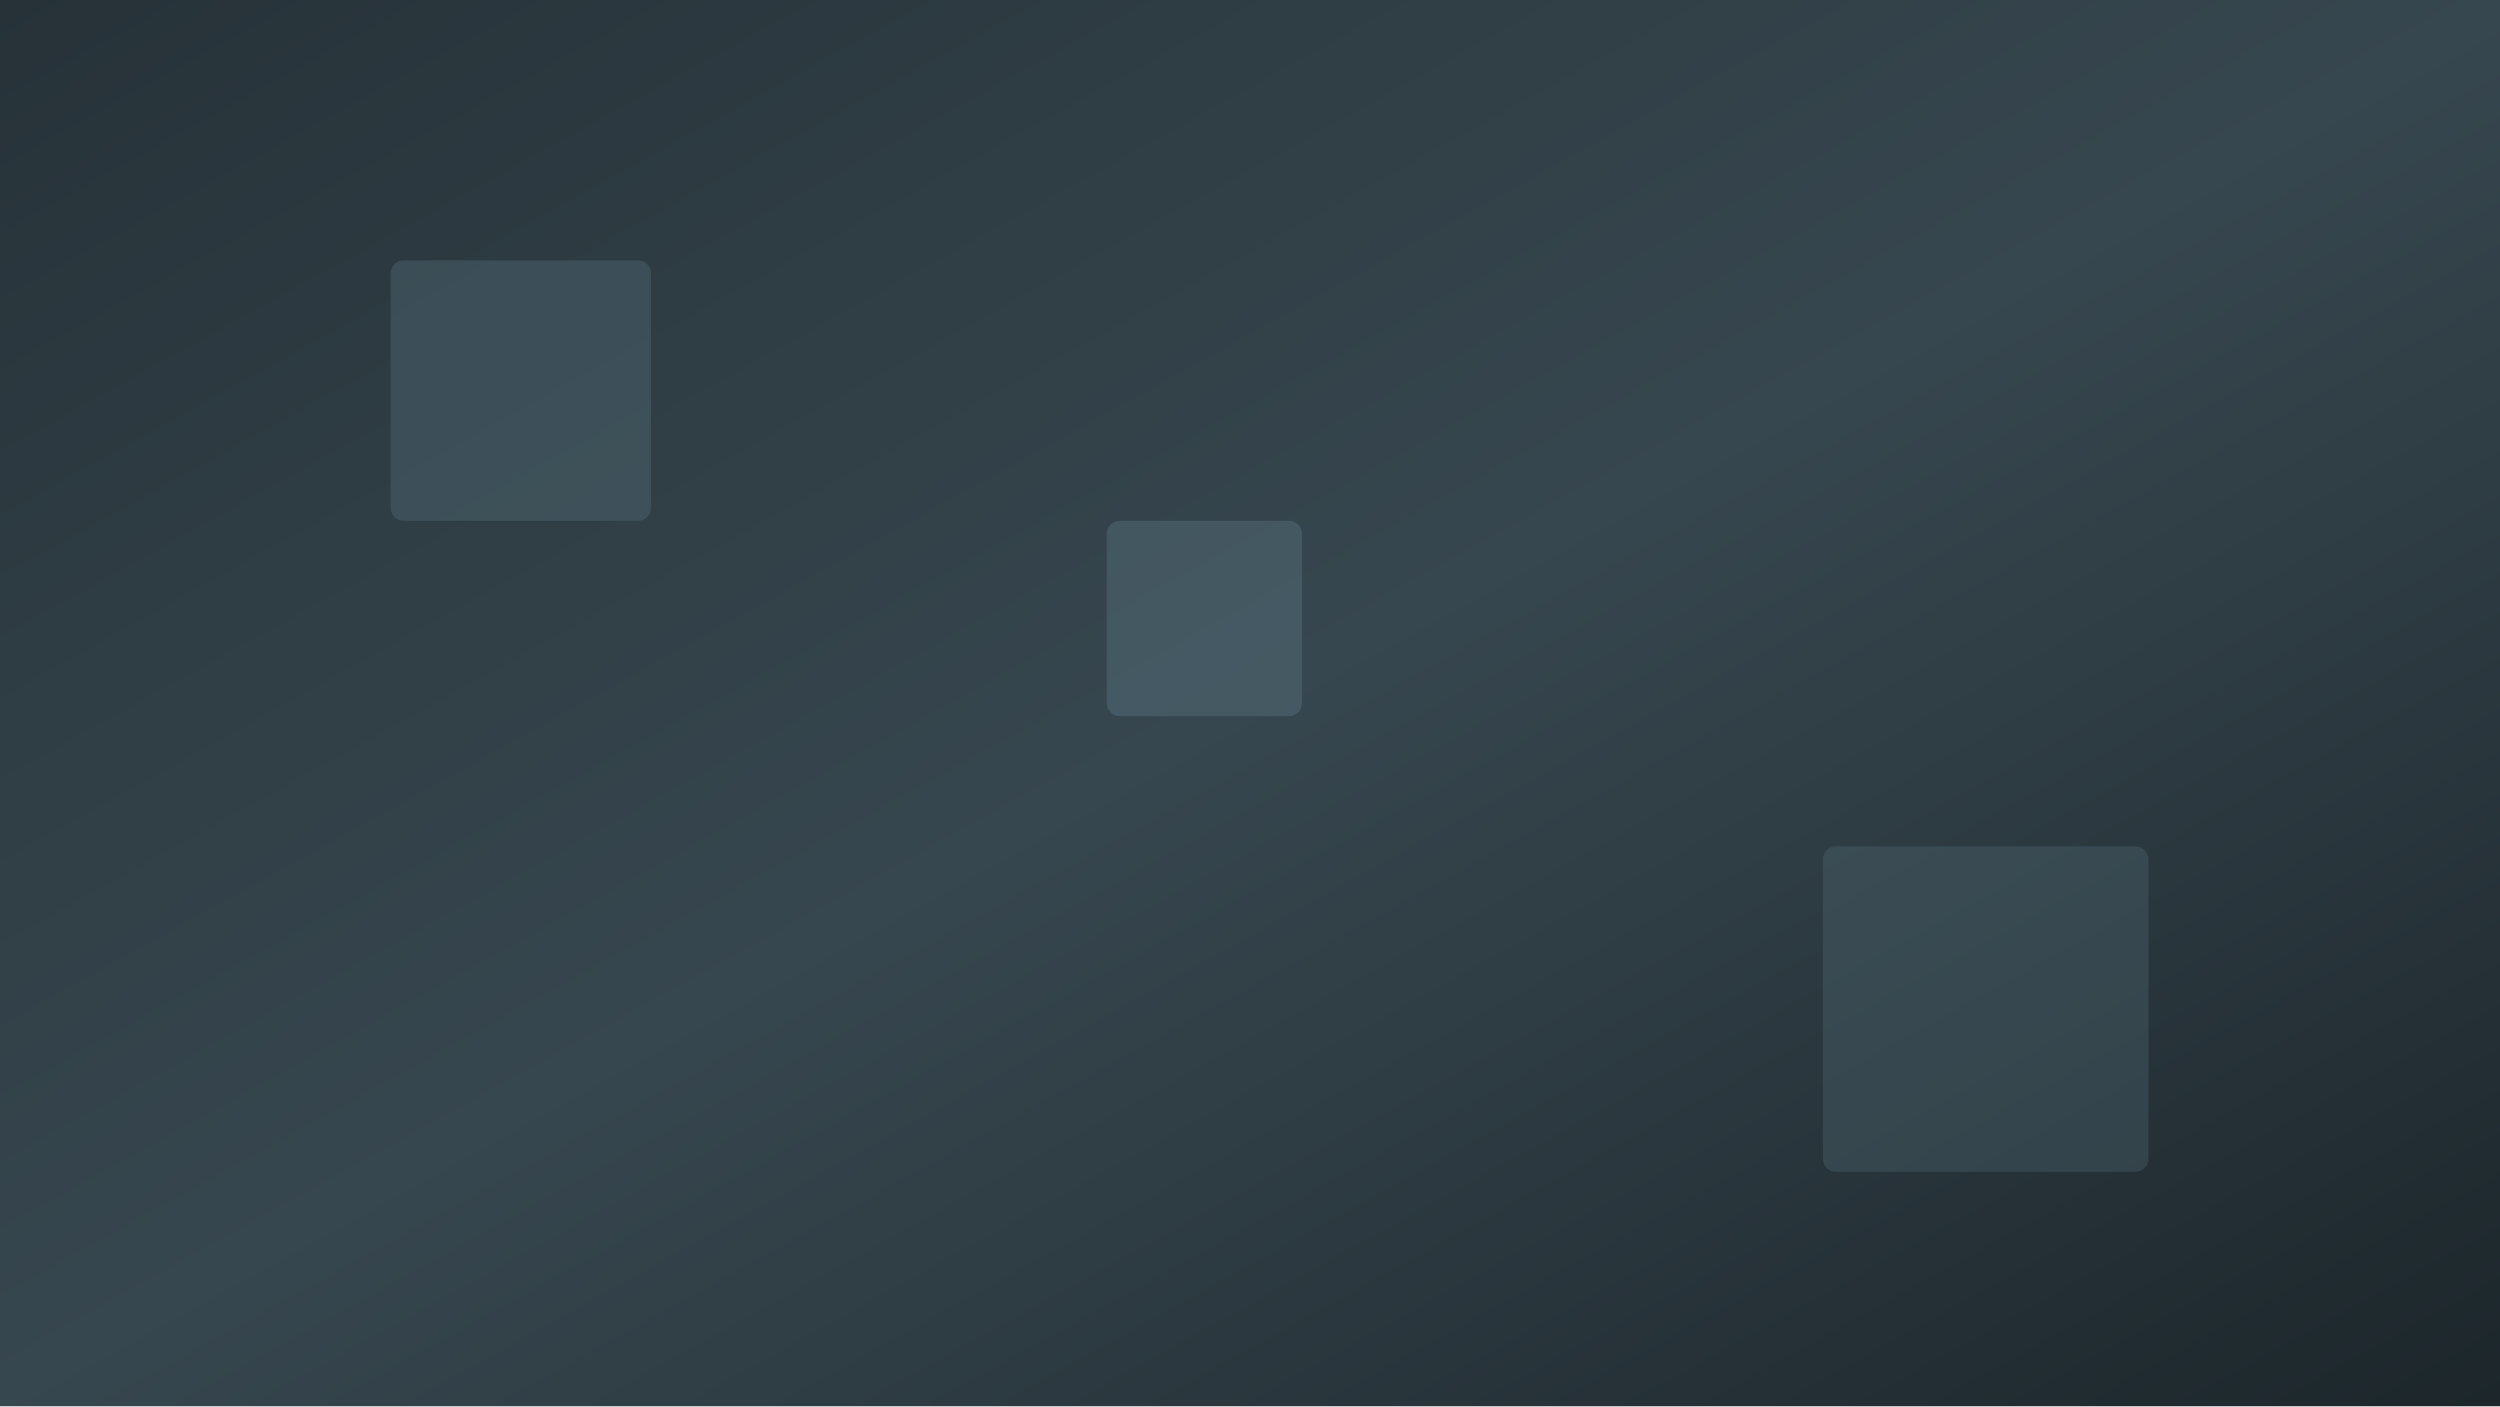
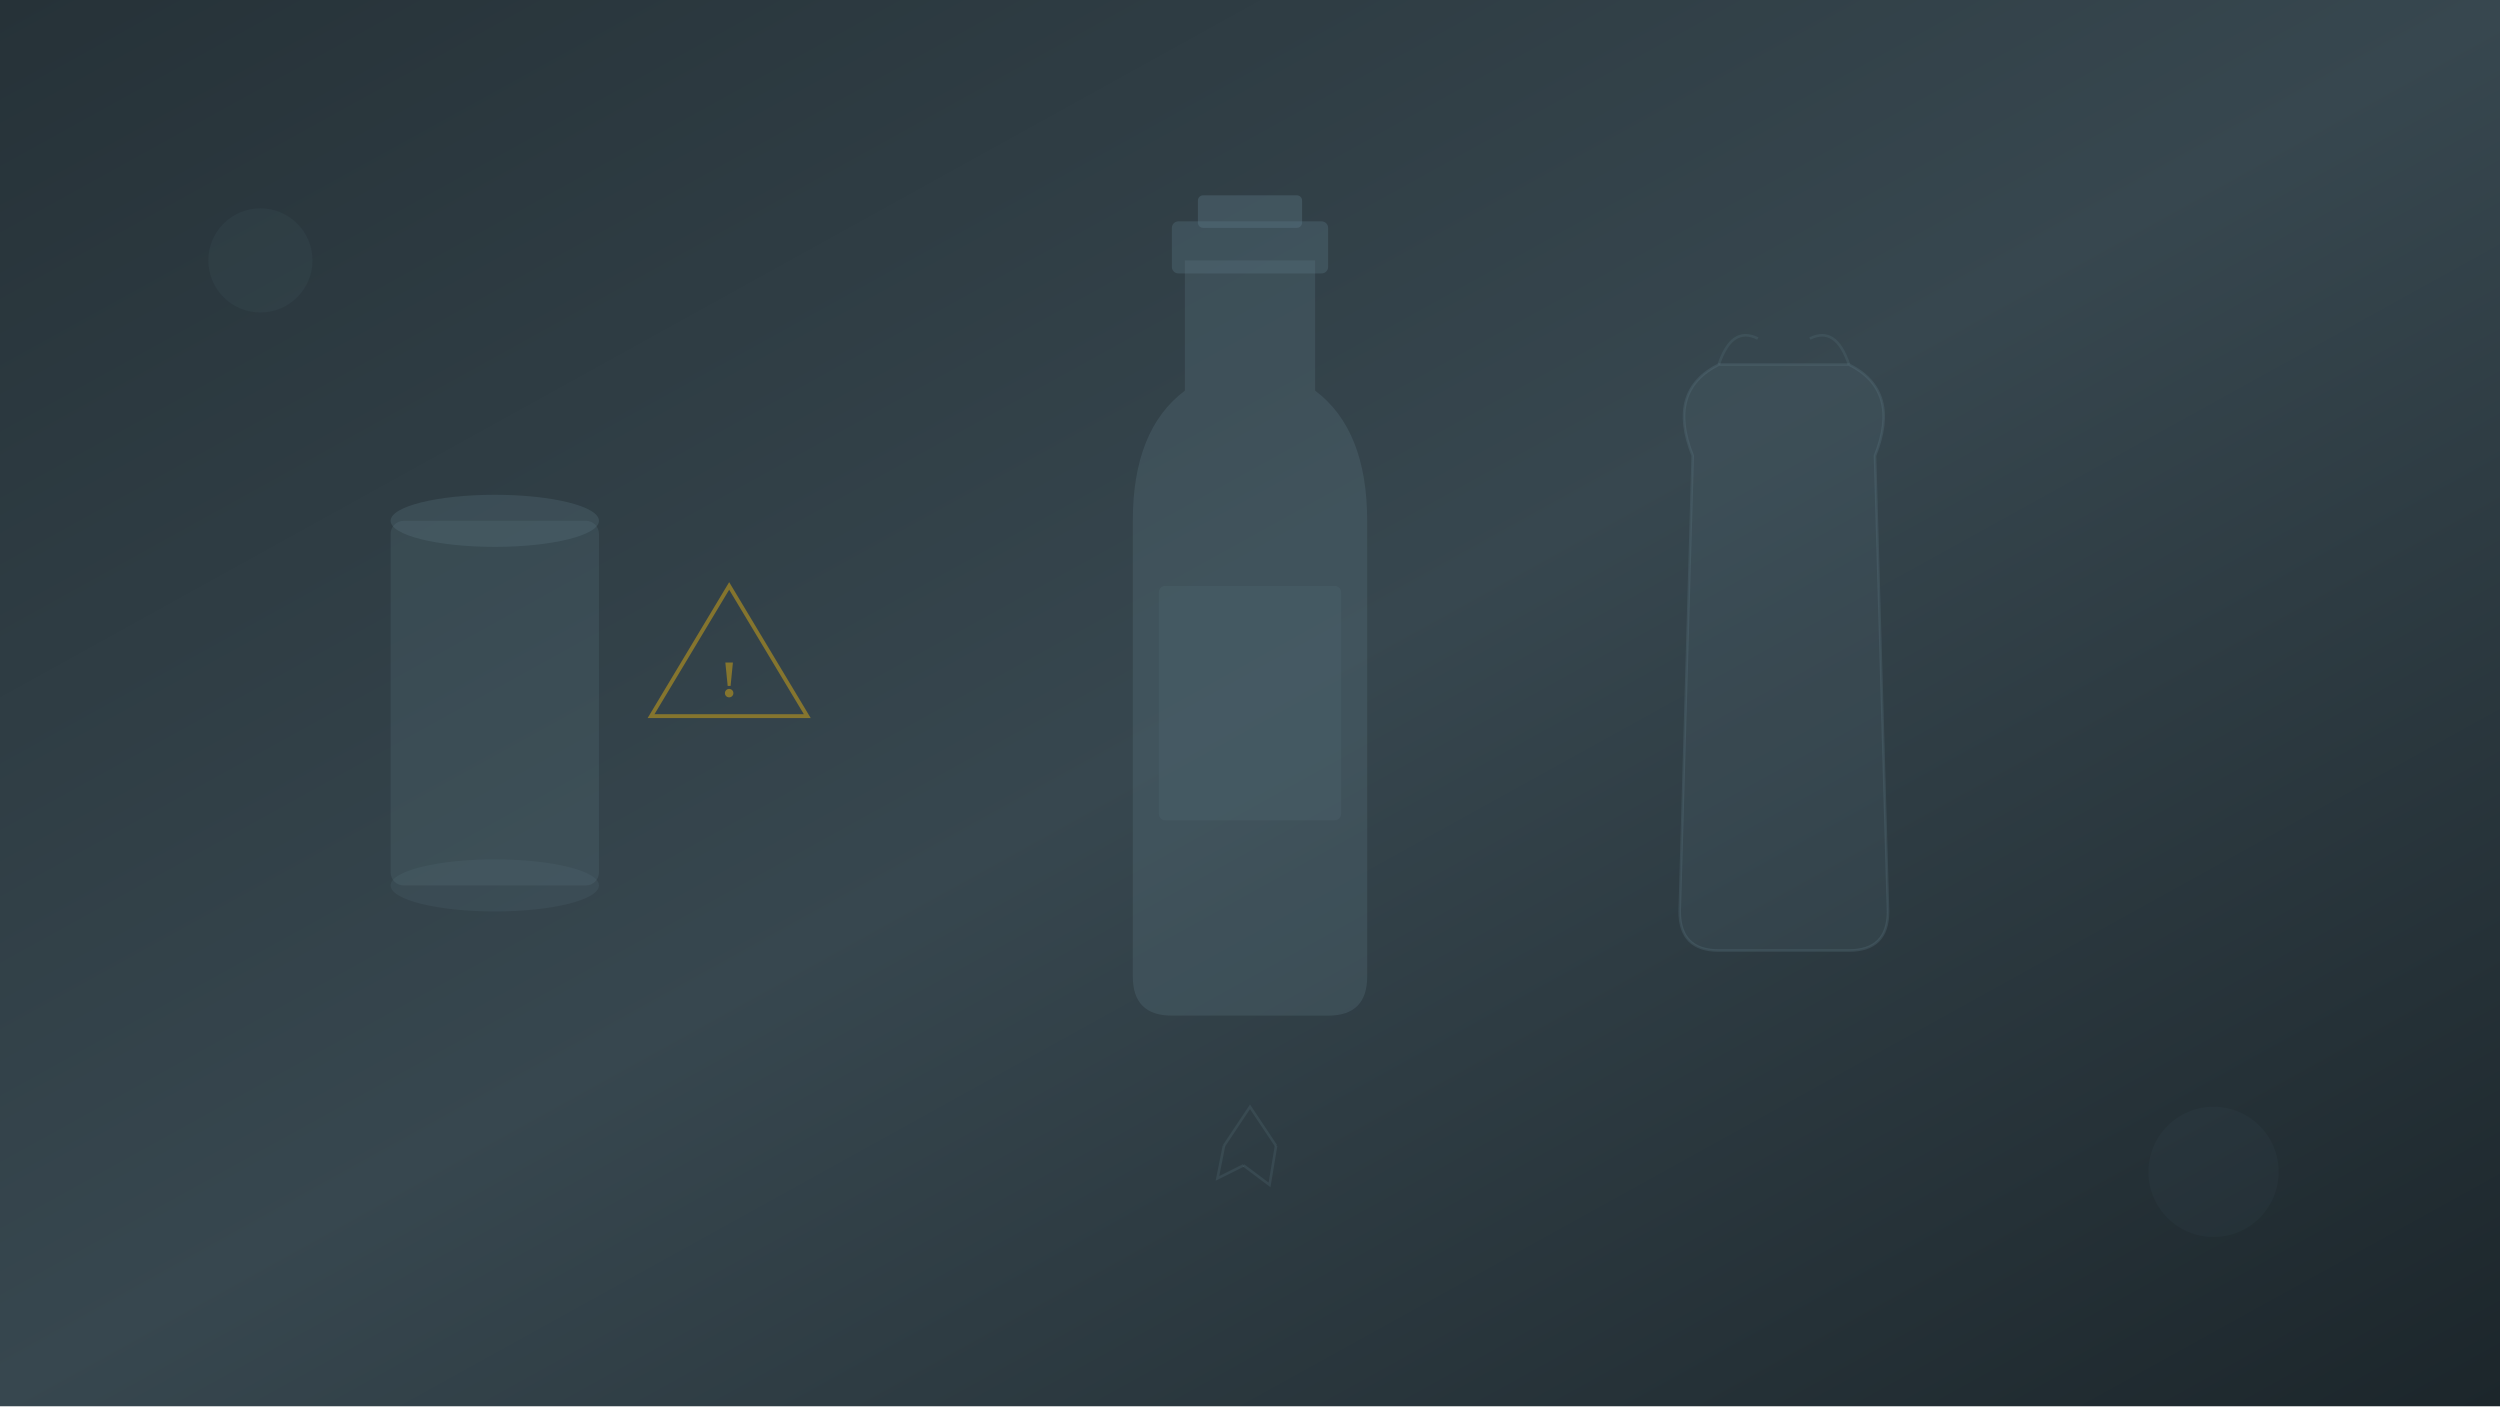
<svg xmlns="http://www.w3.org/2000/svg" viewBox="0 0 1920 1080" preserveAspectRatio="xMidYMid slice">
  <defs>
-     <linearGradient id="grad3" x1="0%" y1="0%" x2="100%" y2="100%">
-       <stop offset="0%" style="stop-color:#263238;stop-opacity:1" />
-       <stop offset="50%" style="stop-color:#37474f;stop-opacity:1" />
-       <stop offset="100%" style="stop-color:#1c262b;stop-opacity:1" />
+     <linearGradient id="fg3" x1="0%" y1="0%" x2="100%" y2="100%">
+       <stop offset="0%" stop-color="#263238" />
+       <stop offset="50%" stop-color="#37474f" />
+       <stop offset="100%" stop-color="#1c262b" />
    </linearGradient>
  </defs>
-   <rect width="1920" height="1080" fill="url(#grad3)" />
-   <rect x="300" y="200" width="200" height="200" fill="rgba(96,125,139,0.3)" rx="10" />
-   <rect x="1400" y="650" width="250" height="250" fill="rgba(96,125,139,0.25)" rx="10" />
-   <rect x="850" y="400" width="150" height="150" fill="rgba(96,125,139,0.35)" rx="10" />
+   <rect width="1920" height="1080" fill="url(#fg3)" />
+   <path d="M910,200 L910,300 Q870,330 870,400 L870,750 Q870,780 900,780 L1020,780 Q1050,780 1050,750 L1050,400 Q1050,330 1010,300 L1010,200Z" fill="rgba(96,125,139,0.25)" />
+   <rect x="900" y="170" width="120" height="40" rx="5" fill="rgba(96,125,139,0.3)" />
+   <rect x="920" y="150" width="80" height="25" rx="4" fill="rgba(96,125,139,0.35)" />
+   <rect x="890" y="450" width="140" height="180" rx="5" fill="rgba(96,125,139,0.15)" />
+   <path d="M500,550 L560,450 L620,550Z" stroke="rgba(255,193,7,0.4)" stroke-width="3" fill="none" />
+   <text x="560" y="535" font-size="40" fill="rgba(255,193,7,0.4)" text-anchor="middle" font-weight="bold">!</text>
+   <path d="M1300,350 Q1280,300 1320,280 L1420,280 Q1460,300 1440,350 L1450,700 Q1450,730 1420,730 L1320,730 Q1290,730 1290,700Z" fill="rgba(96,125,139,0.15)" stroke="rgba(96,125,139,0.25)" stroke-width="2" />
+   <path d="M1320,280 Q1330,250 1350,260" stroke="rgba(96,125,139,0.2)" stroke-width="2" fill="none" />
+   <path d="M1420,280 Q1410,250 1390,260" stroke="rgba(96,125,139,0.2)" stroke-width="2" fill="none" />
+   <rect x="300" y="400" width="160" height="280" rx="10" fill="rgba(96,125,139,0.2)" />
+   <ellipse cx="380" cy="400" rx="80" ry="20" fill="rgba(96,125,139,0.25)" />
+   <ellipse cx="380" cy="680" rx="80" ry="20" fill="rgba(96,125,139,0.15)" />
+   <path d="M940,880 L960,850 L980,880" stroke="rgba(96,125,139,0.2)" stroke-width="2" fill="none" />
+   <path d="M980,880 L975,910 L955,895" stroke="rgba(96,125,139,0.2)" stroke-width="2" fill="none" />
+   <path d="M955,895 L935,905 L940,880" stroke="rgba(96,125,139,0.2)" stroke-width="2" fill="none" />
+   <circle cx="200" cy="200" r="40" fill="rgba(96,125,139,0.08)" />
+   <circle cx="1700" cy="900" r="50" fill="rgba(96,125,139,0.06)" />
</svg>
